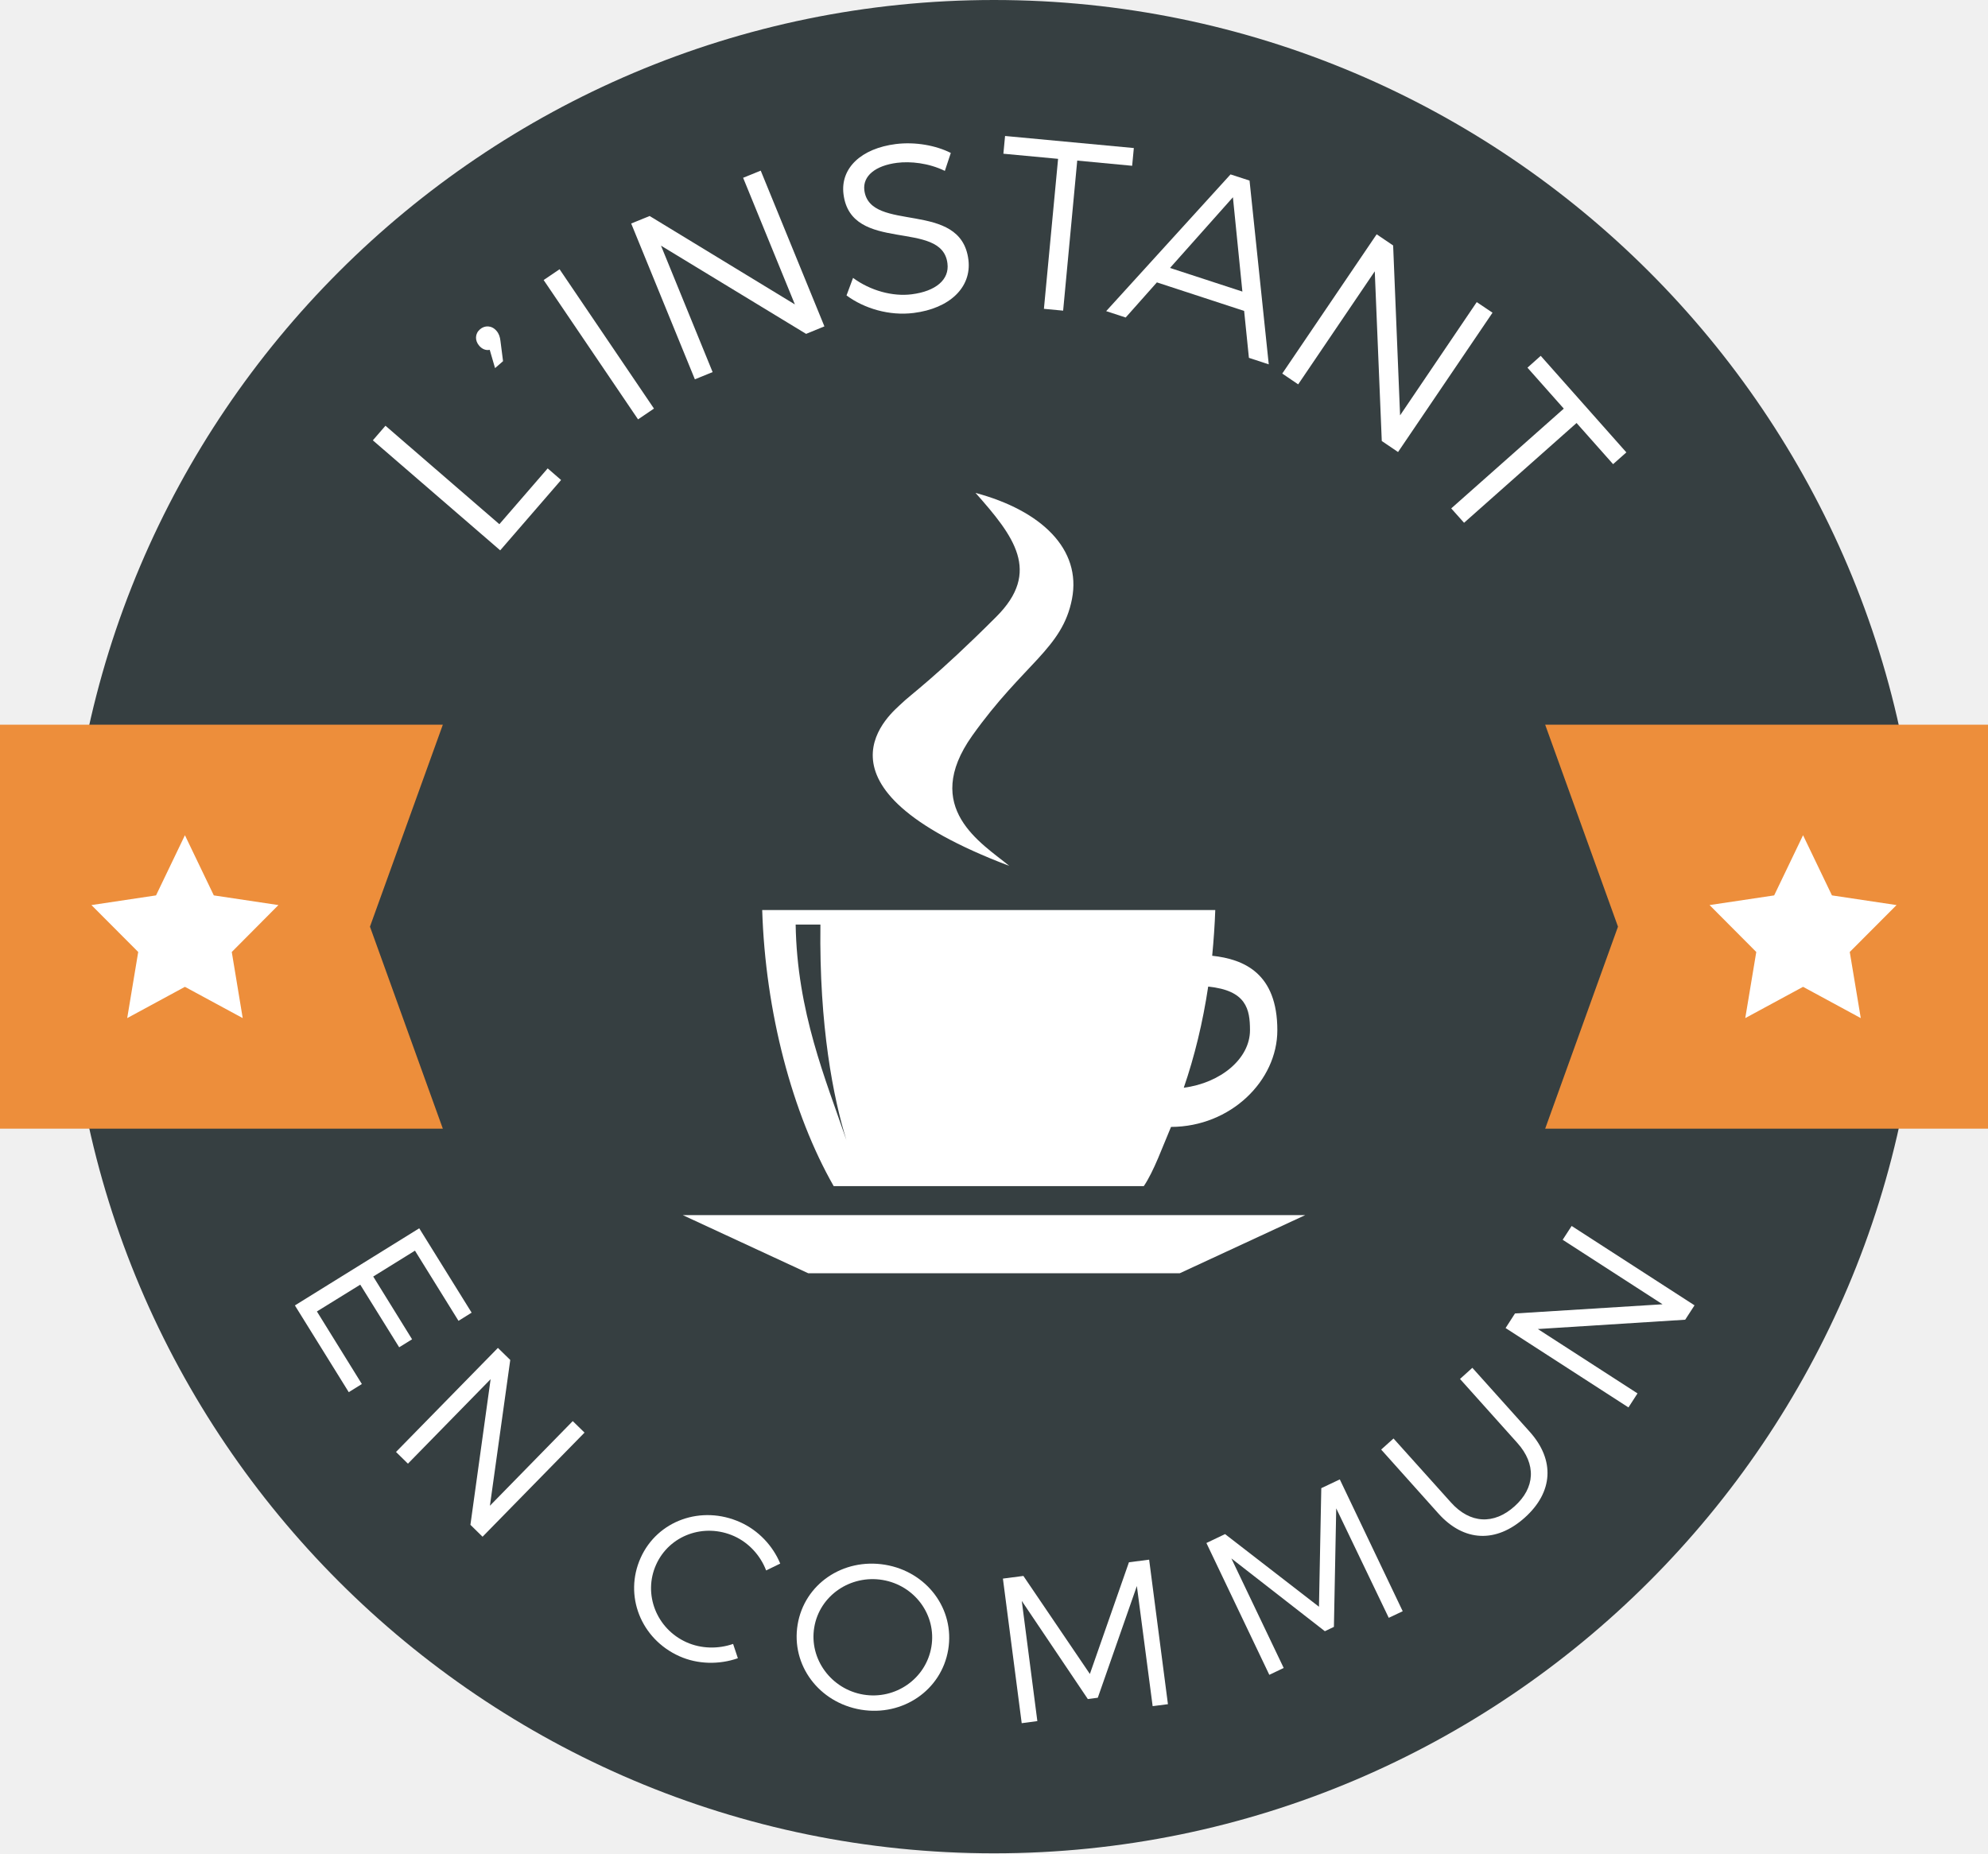
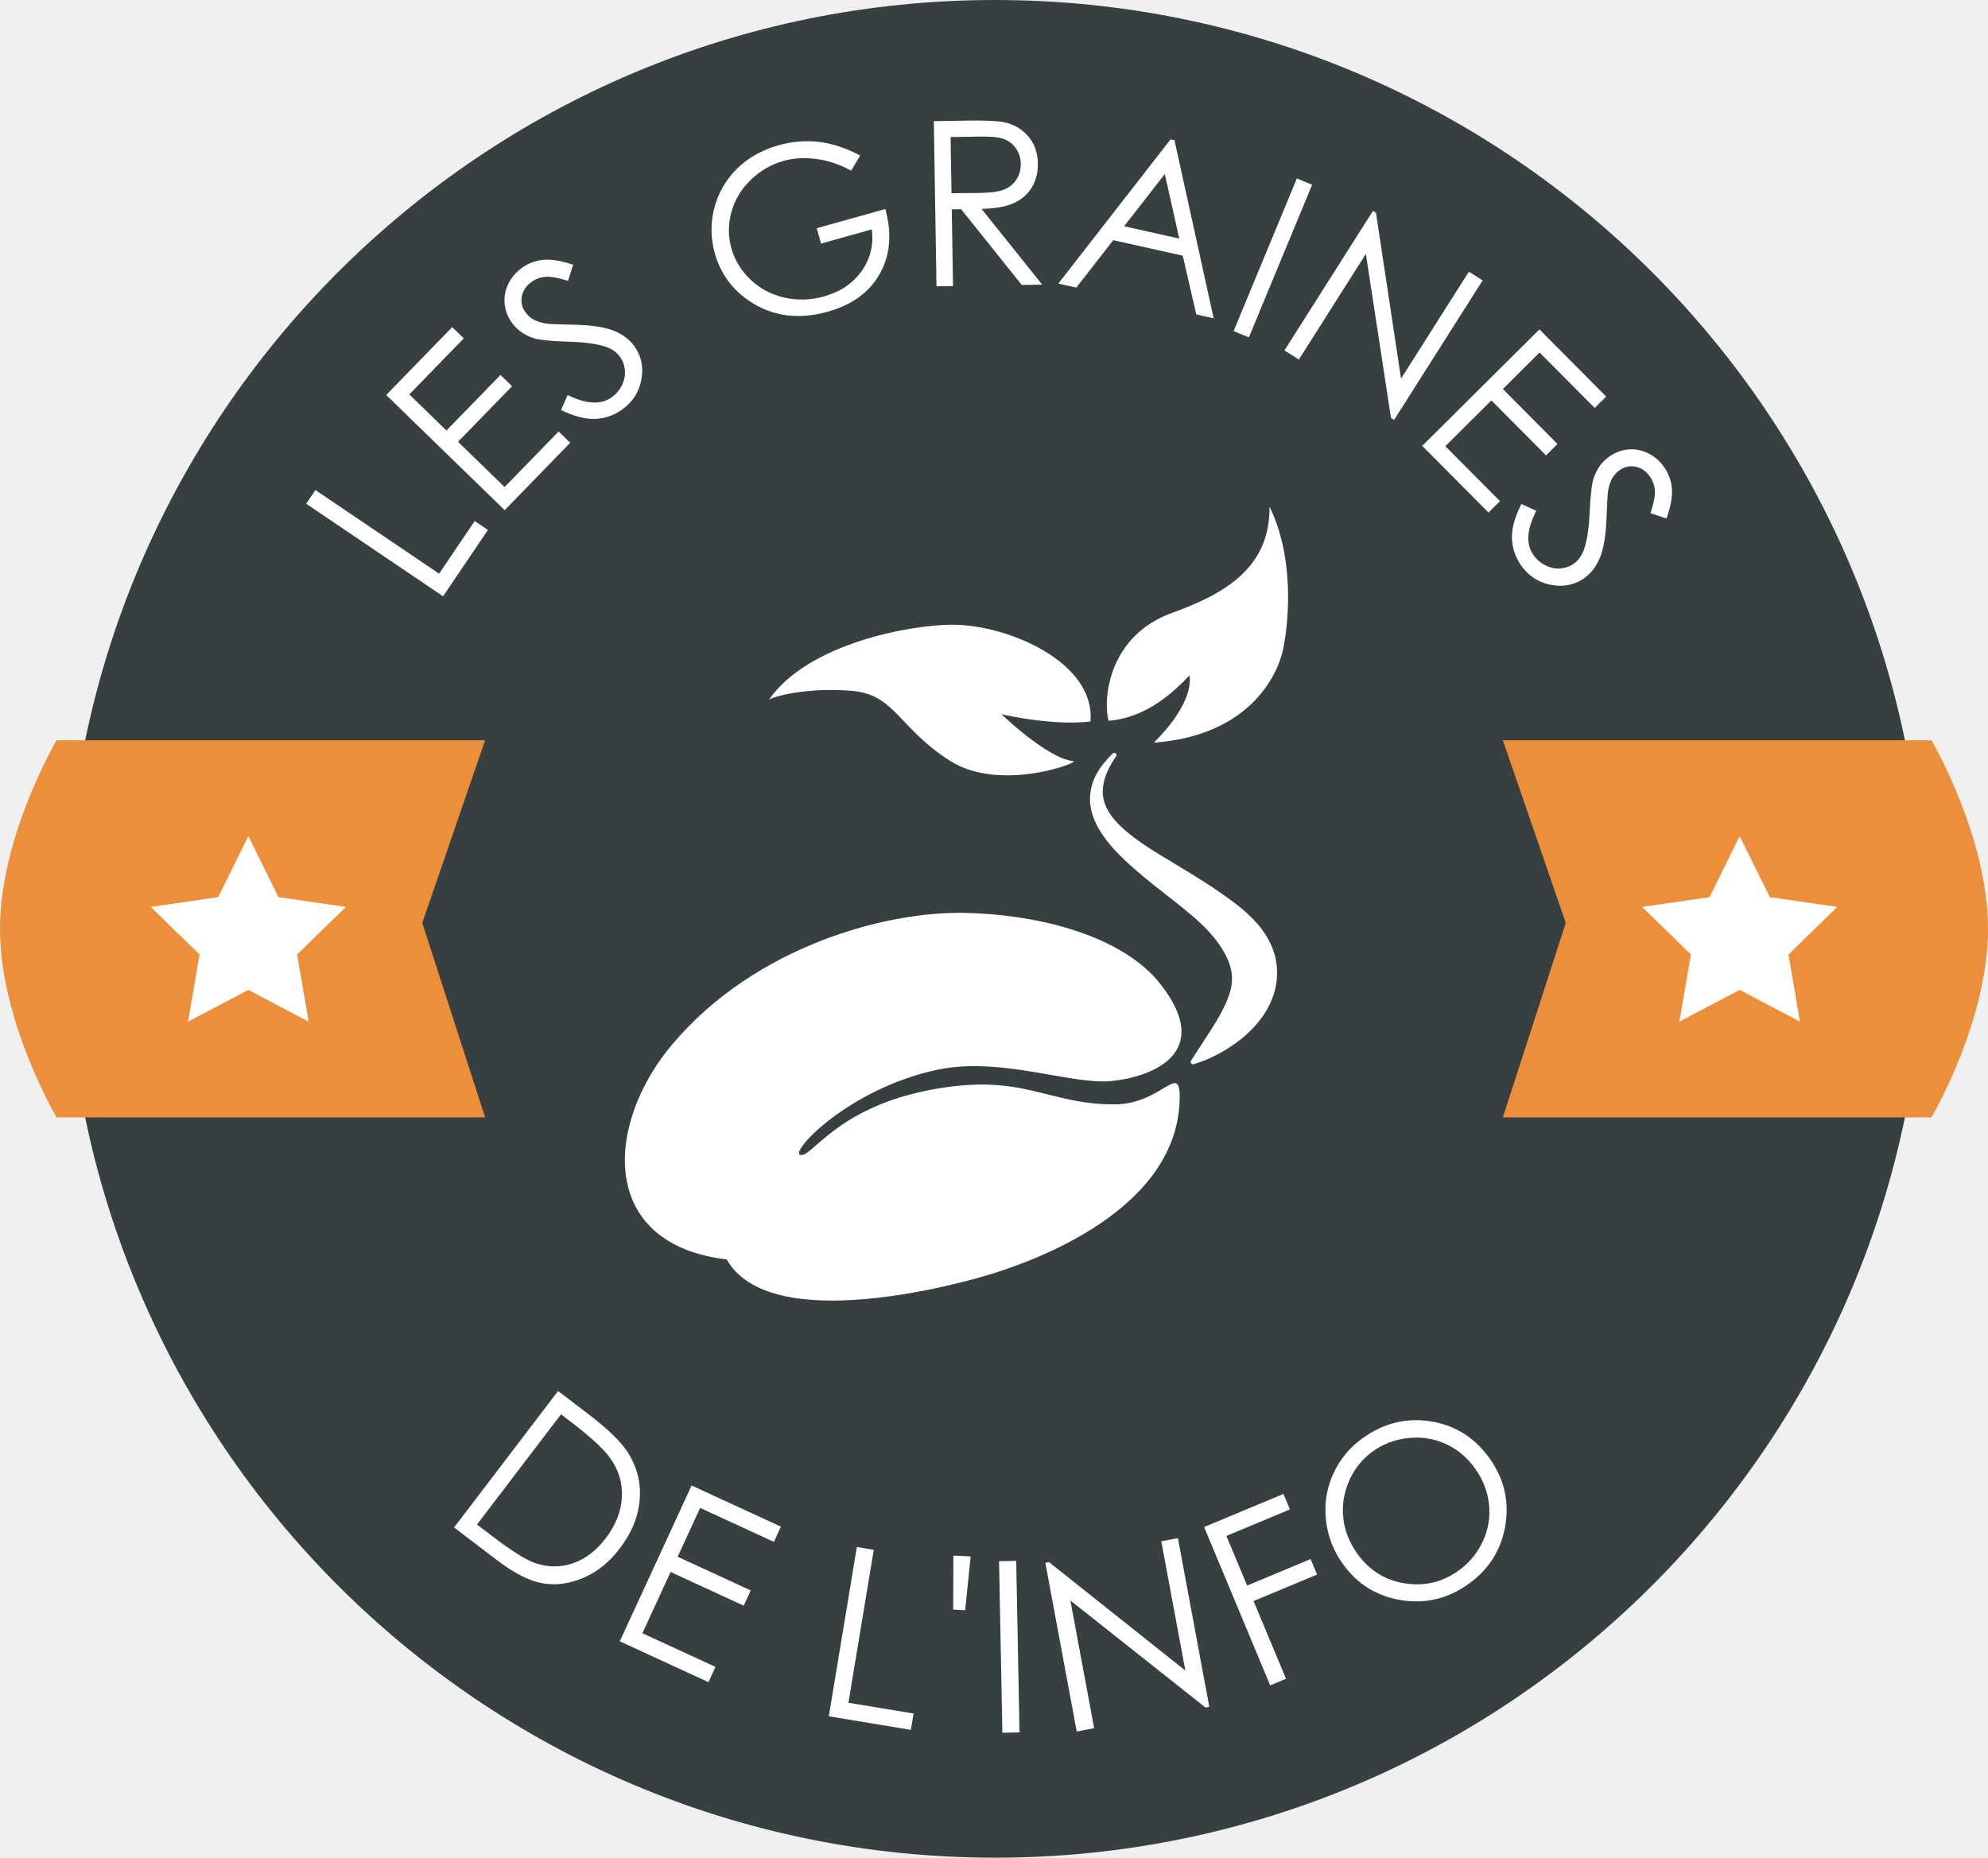
- <svg xmlns="http://www.w3.org/2000/svg" version="1.1" id="svg834" xml:space="preserve" width="37.794" height="35.241" viewBox="0 0 37.794 35.241">
-   <defs id="defs838">
-     <clipPath clipPathUnits="userSpaceOnUse" id="clipPath850">
-       <path d="M 0,28.346 H 28.346 V 0 H 0 Z" id="path848" />
-     </clipPath>
-     <clipPath clipPathUnits="userSpaceOnUse" id="clipPath958">
-       <path d="M 0,28.346 H 28.346 V 0 H 0 Z" id="path956" />
-     </clipPath>
-     <clipPath clipPathUnits="userSpaceOnUse" id="clipPath1066">
-       <path d="M 0,28.346 H 28.346 V 0 H 0 Z" id="path1064" />
-     </clipPath>
-     <clipPath clipPathUnits="userSpaceOnUse" id="clipPath1174">
-       <path d="M 0,28.346 H 28.346 V 0 H 0 Z" id="path1172" />
-     </clipPath>
-     <clipPath clipPathUnits="userSpaceOnUse" id="clipPath1282">
-       <path d="M 0,28.346 H 28.346 V 0 H 0 Z" id="path1280" />
-     </clipPath>
-     <clipPath clipPathUnits="userSpaceOnUse" id="clipPath1390">
-       <path d="M 0,28.346 H 28.346 V 0 H 0 Z" id="path1388" />
-     </clipPath>
-     <clipPath clipPathUnits="userSpaceOnUse" id="clipPath1498">
-       <path d="M 0,28.346 H 28.346 V 0 H 0 Z" id="path1496" />
-     </clipPath>
-     <clipPath clipPathUnits="userSpaceOnUse" id="clipPath1606">
-       <path d="M 0,28.346 H 28.346 V 0 H 0 Z" id="path1604" />
+ <svg xmlns="http://www.w3.org/2000/svg" version="1.1" id="svg2" xml:space="preserve" width="421.617" height="394.061" viewBox="0 0 421.617 394.061">
+   <defs id="defs6">
+     <clipPath clipPathUnits="userSpaceOnUse" id="clipPath18">
+       <path d="M 0,368.504 H 368.504 V 0 H 0 Z" id="path16" />
    </clipPath>
  </defs>
-   <g id="g842" transform="matrix(1.333333,0,0,-1.333333,-28.11652,48.22089)">
-     <g id="g1492" transform="translate(21.08689,8.776767)">
-       <g id="g1494" clip-path="url(#clipPath1498)">
-         <g id="g1500" transform="translate(14.1729,27.3889)">
-           <path d="m 0,0 c -7.287,0 -13.215,-5.928 -13.215,-13.216 0,-7.286 5.928,-13.215 13.215,-13.215 7.287,0 13.216,5.929 13.216,13.215 C 13.216,-5.928 7.287,0 0,0" style="fill:#363f41;fill-opacity:1;fill-rule:nonzero;stroke:none" id="path1502" />
+   <g id="g10" transform="matrix(1.333333,0,0,-1.333333,-34.86107,442.7)">
+     <g id="g12">
+       <g id="g14" clip-path="url(#clipPath18)">
+         <g id="g20" transform="translate(332.1922,184.252)">
+           <path d="m 0,0 c 0,-81.613 -66.16,-147.773 -147.773,-147.773 -81.613,0 -147.773,66.16 -147.773,147.773 0,81.613 66.16,147.773 147.773,147.773 C -66.16,147.773 0,81.613 0,0" style="fill:#364041;fill-opacity:1;fill-rule:nonzero;stroke:none" id="path22" />
        </g>
-         <g id="g1504" transform="translate(22.0322,17.0535)">
-           <path d="M 0,0 H 6.314 V -2.223 -5.761 H 0 l 1.038,2.881 z" style="fill:#ed8e3b;fill-opacity:1;fill-rule:nonzero;stroke:none" id="path1506" />
+         <g id="g24" transform="translate(74.847,251.8829)">
+           <path d="m 0,0 1.471,2.176 19.673,-13.301 5.665,8.378 2.102,-1.421 -7.136,-10.555 z" style="fill:#ffffff;fill-opacity:1;fill-rule:nonzero;stroke:none" id="path26" />
        </g>
-         <g id="g1508" transform="translate(6.3145,17.0535)">
-           <path d="M 0,0 H -6.314 V -2.223 -5.761 H 0 l -1.039,2.881 z" style="fill:#ed8e3b;fill-opacity:1;fill-rule:nonzero;stroke:none" id="path1510" />
+         <g id="g28" transform="translate(87.574,269.1841)">
+           <path d="M 0,0 10.5,10.801 12.345,9.008 3.676,0.09 l 5.907,-5.742 8.594,8.841 1.845,-1.793 -8.594,-8.841 7.405,-7.2 8.595,8.841 1.845,-1.793 -10.425,-10.725 z" style="fill:#ffffff;fill-opacity:1;fill-rule:nonzero;stroke:none" id="path30" />
        </g>
-         <g id="g1512" transform="translate(25.709,15.4773)">
-           <path d="M 0,0 -0.412,-0.858 -1.333,-0.996 -0.667,-1.665 -0.824,-2.608 0,-2.162 0.823,-2.608 0.666,-1.665 1.333,-0.996 0.412,-0.858 Z" style="fill:#ffffff;fill-opacity:1;fill-rule:nonzero;stroke:none" id="path1514" />
+         <g id="g32" transform="translate(115.388,266.7906)">
+           <path d="M 0,0 1.046,2.385 C 4.004,0.934 6.323,0.805 8.004,1.998 8.723,2.507 9.279,3.154 9.673,3.938 10.066,4.721 10.229,5.511 10.159,6.309 10.09,7.107 9.831,7.822 9.383,8.453 8.873,9.172 8.13,9.704 7.155,10.049 c -1.346,0.477 -3.384,0.755 -6.113,0.834 -2.746,0.082 -4.551,0.27 -5.416,0.562 -1.474,0.473 -2.628,1.297 -3.462,2.472 -0.662,0.934 -1.042,1.942 -1.14,3.027 -0.097,1.084 0.103,2.135 0.601,3.153 0.497,1.018 1.222,1.864 2.174,2.54 1.011,0.717 2.133,1.137 3.368,1.26 1.234,0.124 2.817,-0.137 4.75,-0.781 L 1.108,20.549 c -1.564,0.496 -2.751,0.713 -3.561,0.65 -0.809,-0.063 -1.549,-0.333 -2.22,-0.808 -0.865,-0.614 -1.386,-1.378 -1.562,-2.292 -0.177,-0.914 0.007,-1.755 0.552,-2.522 0.33,-0.467 0.748,-0.849 1.253,-1.149 0.504,-0.299 1.197,-0.524 2.077,-0.673 0.475,-0.072 1.904,-0.132 4.289,-0.178 2.827,-0.054 4.965,-0.37 6.414,-0.949 1.447,-0.58 2.554,-1.409 3.319,-2.487 C 12.772,8.586 13.14,6.817 12.773,4.833 12.406,2.849 11.377,1.258 9.687,0.058 8.384,-0.866 6.957,-1.355 5.406,-1.412 3.854,-1.469 2.052,-0.998 0,0" style="fill:#ffffff;fill-opacity:1;fill-rule:nonzero;stroke:none" id="path34" />
        </g>
-         <g id="g1516" transform="translate(2.6372,15.4773)">
-           <path d="M 0,0 0.412,-0.858 1.333,-0.996 0.668,-1.665 0.824,-2.608 0,-2.162 l -0.823,-0.446 0.157,0.943 -0.667,0.669 0.921,0.138 z" style="fill:#ffffff;fill-opacity:1;fill-rule:nonzero;stroke:none" id="path1518" />
+         <g id="g36" transform="translate(162.9676,307.2818)">
+           <path d="m 0,0 -1.441,-2.408 c -1.8,0.992 -3.641,1.612 -5.522,1.858 -1.881,0.246 -3.619,0.145 -5.213,-0.302 -1.985,-0.556 -3.738,-1.573 -5.26,-3.051 -1.522,-1.478 -2.543,-3.19 -3.061,-5.135 -0.519,-1.945 -0.518,-3.847 0.003,-5.706 0.534,-1.904 1.551,-3.57 3.053,-4.999 1.501,-1.429 3.29,-2.381 5.365,-2.857 2.076,-0.476 4.186,-0.414 6.331,0.187 2.604,0.73 4.601,2.081 5.991,4.054 1.389,1.973 1.922,4.176 1.599,6.609 l -8.07,-2.261 -0.684,2.444 L 4,-8.511 c 1.072,-3.918 0.781,-7.349 -0.874,-10.293 -1.655,-2.945 -4.41,-4.957 -8.264,-6.037 -4.68,-1.311 -8.832,-0.756 -12.456,1.669 -2.787,1.866 -4.632,4.411 -5.535,7.634 -0.672,2.397 -0.695,4.797 -0.07,7.2 0.626,2.402 1.825,4.479 3.598,6.232 1.773,1.752 3.985,3 6.635,3.743 2.144,0.601 4.272,0.78 6.382,0.535 C -4.475,1.929 -2.28,1.204 0,0" style="fill:#ffffff;fill-opacity:1;fill-rule:nonzero;stroke:none" id="path38" />
        </g>
-         <g id="g1520" transform="translate(14.3911,15.0403)">
-           <path d="M 0,0 C -0.39,0.321 -1.261,0.825 -0.528,1.857 0.207,2.889 0.756,3.095 0.894,3.806 1.032,4.517 0.458,5.067 -0.481,5.319 0.068,4.7 0.458,4.196 -0.184,3.554 -1.044,2.693 -1.421,2.431 -1.536,2.316 -1.651,2.201 -3.026,1.146 0,0" style="fill:#ffffff;fill-opacity:1;fill-rule:nonzero;stroke:none" id="path1522" />
+         <g id="g40" transform="translate(177.3474,310.2222)">
+           <path d="m 0,0 0.145,-8.933 4.528,0.037 c 1.754,0.029 3.048,0.216 3.884,0.564 0.836,0.347 1.483,0.891 1.943,1.631 0.459,0.74 0.681,1.562 0.667,2.468 -0.015,0.881 -0.266,1.678 -0.755,2.392 -0.489,0.713 -1.124,1.217 -1.904,1.515 -0.781,0.297 -2.072,0.43 -3.873,0.401 z m -2.668,2.53 5.234,0.085 c 2.919,0.048 4.898,-0.04 5.938,-0.261 1.566,-0.333 2.847,-1.078 3.843,-2.237 0.996,-1.159 1.507,-2.597 1.535,-4.315 0.024,-1.431 -0.293,-2.695 -0.948,-3.791 -0.655,-1.096 -1.603,-1.931 -2.845,-2.506 -1.242,-0.575 -2.964,-0.887 -5.168,-0.934 l 9.65,-12.05 -3.25,-0.052 -9.65,12.049 -1.484,-0.024 0.197,-12.203 -2.626,-0.042 z" style="fill:#ffffff;fill-opacity:1;fill-rule:nonzero;stroke:none" id="path42" />
        </g>
-         <g id="g1524" transform="translate(11.6982,14.2034)">
-           <path d="M 0,0 C -0.019,-1.451 0.185,-2.477 0.371,-3.075 0.074,-2.206 -0.333,-1.244 -0.353,0 Z m 5.529,-0.885 c 0.546,-0.054 0.596,-0.324 0.596,-0.622 0,-0.405 -0.417,-0.752 -0.944,-0.82 0.153,0.445 0.271,0.929 0.348,1.442 M 4.611,-3.73 c 0.142,0.207 0.272,0.573 0.388,0.844 0.85,0.002 1.516,0.658 1.516,1.379 0,0.812 -0.475,1.013 -0.929,1.062 C 5.607,-0.228 5.623,0 5.63,0.207 h -6.46 c 0.045,-1.451 0.428,-2.901 1.019,-3.937 z" style="fill:#ffffff;fill-opacity:1;fill-rule:nonzero;stroke:none" id="path1526" />
+         <g id="g44" transform="translate(211.4207,304.3331)">
+           <path d="m 0,0 -6.471,-8.303 8.771,-1.96 z m 1.541,5.378 6.231,-28.326 -2.768,0.619 -2.15,9.342 -11.05,2.469 -5.882,-7.547 -2.86,0.639 17.852,22.944 z" style="fill:#ffffff;fill-opacity:1;fill-rule:nonzero;stroke:none" id="path46" />
        </g>
-         <g id="g1528" transform="translate(9.7363,10.0593)">
-           <path d="M 0,0 1.789,-0.829 H 7.085 L 8.874,0 Z" style="fill:#ffffff;fill-opacity:1;fill-rule:nonzero;stroke:none" id="path1530" />
+         <g id="g48" transform="translate(232.4275,303.6363)">
+           <path d="m 0,0 2.427,-1.006 -10.063,-24.283 -2.427,1.006 z" style="fill:#ffffff;fill-opacity:1;fill-rule:nonzero;stroke:none" id="path50" />
        </g>
-         <g id="g1532" transform="translate(5.4966,21.3172)">
-           <path d="M 0,0 1.624,-1.404 2.313,-0.608 2.504,-0.774 1.636,-1.777 -0.18,-0.208 Z" style="fill:#ffffff;fill-opacity:1;fill-rule:nonzero;stroke:none" id="path1534" />
+         <g id="g52" transform="translate(230.451,276.2794)">
+           <path d="m 0,0 14.079,22.197 0.483,-0.306 3.981,-26.385 10.792,17.015 2.187,-1.388 -14.078,-22.196 -0.498,0.315 -3.992,26.102 -10.66,-16.809 z" style="fill:#ffffff;fill-opacity:1;fill-rule:nonzero;stroke:none" id="path54" />
        </g>
-         <g id="g1536" transform="translate(7.0801,22.6702)">
-           <path d="m 0,0 c 0.036,-0.042 0.05,-0.089 0.056,-0.143 l 0.037,-0.289 -0.114,-0.099 -0.076,0.261 c -0.057,-0.013 -0.111,0.013 -0.149,0.057 -0.066,0.075 -0.061,0.174 0.01,0.235 C -0.169,0.081 -0.069,0.081 0,0" style="fill:#ffffff;fill-opacity:1;fill-rule:nonzero;stroke:none" id="path1538" />
+         <g id="g56" transform="translate(271.0066,279.6187)">
+           <path d="m 0,0 10.62,-10.683 -1.825,-1.815 -8.768,8.821 -5.842,-5.807 8.692,-8.745 -1.824,-1.814 -8.693,8.745 -7.325,-7.282 8.693,-8.744 -1.826,-1.814 -10.544,10.607 z" style="fill:#ffffff;fill-opacity:1;fill-rule:nonzero;stroke:none" id="path58" />
        </g>
-         <g id="g1540" transform="translate(7.979,23.5491)">
-           <path d="M 0,0 1.346,-1.987 1.119,-2.141 -0.227,-0.154 Z" style="fill:#ffffff;fill-opacity:1;fill-rule:nonzero;stroke:none" id="path1542" />
+         <g id="g60" transform="translate(268.1404,251.8457)">
+           <path d="m 0,0 2.367,-1.087 c -1.502,-2.932 -1.671,-5.248 -0.508,-6.95 0.498,-0.728 1.135,-1.295 1.912,-1.702 0.776,-0.407 1.563,-0.583 2.363,-0.528 0.798,0.057 1.517,0.303 2.157,0.74 0.728,0.497 1.272,1.231 1.634,2.2 0.5,1.337 0.813,3.37 0.939,6.097 0.129,2.744 0.348,4.546 0.656,5.405 0.498,1.467 1.341,2.607 2.531,3.42 0.944,0.646 1.959,1.008 3.046,1.087 1.086,0.079 2.132,-0.14 3.142,-0.654 1.009,-0.515 1.843,-1.255 2.502,-2.218 0.699,-1.023 1.1,-2.153 1.202,-3.389 0.102,-1.236 -0.186,-2.815 -0.864,-4.736 l -2.552,0.852 c 0.523,1.556 0.76,2.739 0.711,3.55 C 21.189,2.897 20.933,3.642 20.469,4.32 19.87,5.196 19.115,5.73 18.204,5.922 17.294,6.115 16.449,5.945 15.673,5.414 15.201,5.091 14.811,4.68 14.503,4.181 14.194,3.682 13.958,2.993 13.794,2.116 13.713,1.642 13.629,0.214 13.542,-2.169 c -0.103,-2.827 -0.456,-4.959 -1.06,-6.397 -0.604,-1.438 -1.452,-2.53 -2.544,-3.276 -1.573,-1.076 -3.348,-1.413 -5.326,-1.012 -1.977,0.401 -3.55,1.457 -4.72,3.168 -0.902,1.318 -1.367,2.753 -1.397,4.306 C -1.535,-3.828 -1.033,-2.034 0,0" style="fill:#ffffff;fill-opacity:1;fill-rule:nonzero;stroke:none" id="path62" />
        </g>
-         <g id="g1544" transform="translate(9.2632,24.3084)">
-           <path d="M 0,0 2.071,-1.261 1.333,0.545 1.584,0.647 2.492,-1.574 2.231,-1.681 0.162,-0.423 0.898,-2.226 0.645,-2.329 -0.263,-0.107 Z" style="fill:#ffffff;fill-opacity:1;fill-rule:nonzero;stroke:none" id="path1546" />
+         <g id="g64" transform="translate(102.0179,89.4834)">
+           <path d="m 0,0 2.509,-1.912 c 3.001,-2.286 5.224,-3.686 6.67,-4.196 2.038,-0.714 4.05,-0.737 6.037,-0.068 1.988,0.669 3.742,2.002 5.262,3.997 1.596,2.094 2.452,4.27 2.57,6.527 0.118,2.256 -0.52,4.349 -1.91,6.279 -1.043,1.447 -3.124,3.359 -6.243,5.736 l -1.535,1.17 z m -3.644,-0.466 16.542,21.709 4.501,-3.43 c 3.247,-2.473 5.405,-4.53 6.474,-6.168 C 25.416,9.303 26.087,6.77 25.886,4.046 25.685,1.322 24.624,-1.299 22.705,-3.817 21.048,-5.992 19.12,-7.548 16.921,-8.484 14.722,-9.422 12.572,-9.712 10.472,-9.355 8.372,-9 5.969,-7.791 3.263,-5.729 Z" style="fill:#ffffff;fill-opacity:1;fill-rule:nonzero;stroke:none" id="path66" />
        </g>
-         <g id="g1548" transform="translate(12.7905,25.0667)">
-           <path d="m 0,0 c -0.306,-0.039 -0.491,-0.186 -0.466,-0.391 0.078,-0.619 1.378,-0.127 1.484,-0.992 0.048,-0.394 -0.269,-0.694 -0.78,-0.758 -0.347,-0.044 -0.706,0.063 -0.958,0.25 l 0.093,0.25 c 0.248,-0.183 0.566,-0.268 0.835,-0.234 0.344,0.043 0.541,0.209 0.511,0.441 -0.076,0.637 -1.374,0.132 -1.482,0.986 -0.047,0.374 0.254,0.654 0.747,0.716 C 0.26,0.302 0.553,0.249 0.767,0.141 L 0.682,-0.115 C 0.45,-0.002 0.191,0.024 0,0" style="fill:#ffffff;fill-opacity:1;fill-rule:nonzero;stroke:none" id="path1550" />
+         <g id="g68" transform="translate(136.1536,95.6934)">
+           <path d="m 0,0 14.206,-6.547 -1.119,-2.427 -11.728,5.406 -3.581,-7.769 11.628,-5.358 -1.118,-2.427 -11.628,5.359 -4.489,-9.74 11.627,-5.359 -1.118,-2.426 -14.104,6.5 z" style="fill:#ffffff;fill-opacity:1;fill-rule:nonzero;stroke:none" id="path70" />
        </g>
-         <g id="g1552" transform="translate(16.167,25.2776)">
-           <path d="m 0,0 -0.024,-0.253 -0.783,0.074 -0.201,-2.14 -0.274,0.026 0.202,2.139 -0.78,0.073 0.024,0.253 z" style="fill:#ffffff;fill-opacity:1;fill-rule:nonzero;stroke:none" id="path1554" />
+         <g id="g72" transform="translate(162.4378,85.9034)">
+           <path d="M 0,0 2.691,-0.446 -1.34,-24.773 9.021,-26.49 8.59,-29.09 -4.461,-26.927 Z" style="fill:#ffffff;fill-opacity:1;fill-rule:nonzero;stroke:none" id="path74" />
        </g>
-         <g id="g1556" transform="translate(17.7148,23.2307)">
-           <path d="M 0,0 -0.135,1.345 -1.032,0.337 Z m 0.025,-0.276 -1.244,0.407 -0.445,-0.501 -0.278,0.091 1.773,1.95 0.271,-0.088 0.274,-2.621 -0.283,0.093 z" style="fill:#ffffff;fill-opacity:1;fill-rule:nonzero;stroke:none" id="path1558" />
+         <g id="g76" transform="translate(179.6658,75.8457)">
+           <path d="m 0,0 -1.909,0.099 0.036,8.6 2.743,-0.141 z" style="fill:#ffffff;fill-opacity:1;fill-rule:nonzero;stroke:none" id="path78" />
        </g>
-         <g id="g1560" transform="translate(19.8643,23.8884)">
-           <path d="m 0,0 0.099,-2.423 1.093,1.615 0.225,-0.151 -1.347,-1.987 -0.232,0.157 -0.1,2.42 -1.092,-1.612 -0.227,0.154 1.346,1.986 z" style="fill:#ffffff;fill-opacity:1;fill-rule:nonzero;stroke:none" id="path1562" />
+         <g id="g80" transform="translate(185.0564,83.6456)">
+           <path d="M 0,0 2.727,0.053 3.256,-27.236 0.529,-27.289 Z" style="fill:#ffffff;fill-opacity:1;fill-rule:nonzero;stroke:none" id="path82" />
        </g>
-         <g id="g1564" transform="translate(23.1895,20.9373)">
-           <path d="m 0,0 -0.189,-0.168 -0.521,0.587 -1.604,-1.423 -0.183,0.205 1.605,1.423 -0.518,0.584 0.189,0.169 z" style="fill:#ffffff;fill-opacity:1;fill-rule:nonzero;stroke:none" id="path1566" />
+         <g id="g84" transform="translate(197.409,56.5586)">
+           <path d="m 0,0 -4.989,26.834 0.584,0.108 21.682,-17.249 -3.824,20.57 2.646,0.492 L 21.088,3.921 20.485,3.809 -1.005,20.835 2.772,0.516 Z" style="fill:#ffffff;fill-opacity:1;fill-rule:nonzero;stroke:none" id="path86" />
        </g>
-         <g id="g1568" transform="translate(6.7251,8.6687)">
-           <path d="m 0,0 -0.187,-0.117 -0.621,1.001 -0.595,-0.369 0.554,-0.895 -0.184,-0.114 -0.555,0.893 -0.618,-0.382 0.641,-1.035 -0.187,-0.116 -0.768,1.237 1.773,1.1 z" style="fill:#ffffff;fill-opacity:1;fill-rule:nonzero;stroke:none" id="path1570" />
+         <g id="g88" transform="translate(217.6736,89.086)">
+           <path d="M 0,0 12.621,5.265 13.649,2.799 3.546,-1.416 6.839,-9.311 16.942,-5.096 17.971,-7.562 7.867,-11.776 13.024,-24.141 10.508,-25.19 Z" style="fill:#ffffff;fill-opacity:1;fill-rule:nonzero;stroke:none" id="path90" />
        </g>
-         <g id="g1572" transform="translate(7.2759,7.9939)">
-           <path d="m 0,0 -0.29,-2.079 1.181,1.207 0.168,-0.164 -1.454,-1.485 -0.173,0.17 0.288,2.077 -1.179,-1.205 -0.17,0.167 1.453,1.484 z" style="fill:#ffffff;fill-opacity:1;fill-rule:nonzero;stroke:none" id="path1574" />
+         <g id="g92" transform="translate(244.4705,101.0918)">
+           <path d="m 0,0 c -1.636,-1.186 -2.877,-2.735 -3.724,-4.648 -0.847,-1.914 -1.159,-3.891 -0.935,-5.93 0.223,-2.04 0.977,-3.946 2.263,-5.721 1.904,-2.626 4.421,-4.184 7.554,-4.674 3.132,-0.49 5.982,0.197 8.55,2.058 1.716,1.243 3.002,2.81 3.858,4.699 0.857,1.89 1.171,3.853 0.943,5.889 -0.229,2.036 -0.983,3.936 -2.261,5.701 -1.271,1.754 -2.83,3.044 -4.676,3.869 C 9.727,2.069 7.753,2.37 5.651,2.146 3.549,1.922 1.665,1.207 0,0 m -1.655,2.077 c 3.347,2.426 6.958,3.34 10.832,2.74 3.873,-0.598 6.994,-2.531 9.36,-5.796 2.345,-3.235 3.208,-6.794 2.592,-10.679 -0.617,-3.884 -2.544,-6.999 -5.781,-9.346 -3.278,-2.375 -6.857,-3.258 -10.738,-2.648 -3.881,0.608 -6.975,2.506 -9.284,5.691 -1.539,2.123 -2.451,4.463 -2.738,7.021 -0.286,2.557 0.085,4.992 1.115,7.304 1.029,2.313 2.577,4.217 4.642,5.713" style="fill:#ffffff;fill-opacity:1;fill-rule:nonzero;stroke:none" id="path94" />
        </g>
-         <g id="g1576" transform="translate(10.4683,5.4812)">
-           <path d="m 0,0 c -0.429,0.192 -0.924,0.014 -1.113,-0.407 -0.188,-0.418 0.004,-0.913 0.433,-1.106 0.209,-0.094 0.452,-0.098 0.665,-0.024 l 0.068,-0.204 c -0.266,-0.093 -0.572,-0.089 -0.835,0.029 -0.549,0.247 -0.793,0.866 -0.551,1.403 0.239,0.533 0.868,0.756 1.419,0.508 0.261,-0.117 0.466,-0.337 0.571,-0.59 L 0.456,-0.489 C 0.375,-0.276 0.209,-0.094 0,0" style="fill:#ffffff;fill-opacity:1;fill-rule:nonzero;stroke:none" id="path1578" />
+         <g id="g96" transform="translate(141.7405,131.6563)">
+           <path d="m 0,0 c 6.875,-12.131 36.707,-4.041 42.595,-2.157 5.887,1.884 29.452,9.949 29.452,28.082 0,5.416 -2.971,-1.258 -10.39,-1.258 -10.851,0 -14.501,5.095 -29.127,2.336 C 17.443,24.158 13.587,16.219 11.736,16.624 c -1.851,0.405 7.719,10.604 21.827,13.569 9.993,2.101 21.207,-2.423 27.565,-1.819 6.359,0.604 16.624,4.409 7.751,15.568 C 63.626,50.547 52.03,54.726 38.146,55.13 25.732,55.492 4.583,50.008 -8.761,34.103 -19.322,21.515 -20.488,2.426 0,0" style="fill:#ffffff;fill-opacity:1;fill-rule:nonzero;stroke:none" id="path98" />
        </g>
-         <g id="g1580" transform="translate(11.6104,4.1804)">
-           <path d="M 0,0 C -0.076,-0.453 0.244,-0.883 0.701,-0.959 1.158,-1.035 1.594,-0.732 1.67,-0.277 1.746,0.176 1.431,0.6 0.974,0.676 0.517,0.752 0.076,0.455 0,0 M 1.91,-0.318 C 1.814,-0.895 1.263,-1.273 0.666,-1.174 0.065,-1.073 -0.333,-0.537 -0.237,0.04 -0.141,0.617 0.409,0.992 1.01,0.893 1.607,0.793 2.006,0.26 1.91,-0.318" style="fill:#ffffff;fill-opacity:1;fill-rule:nonzero;stroke:none" id="path1582" />
+         <g id="g100" transform="translate(203.6736,211.6968)">
+           <path d="m 0,0 c -1.516,-2.141 -2.525,-4.692 -1.972,-6.91 0.537,-2.212 2.285,-4.014 4.251,-5.557 1.971,-1.566 4.208,-2.924 6.489,-4.283 2.266,-1.388 4.601,-2.761 6.922,-4.326 2.305,-1.589 4.731,-3.211 6.891,-5.682 1.042,-1.252 2.024,-2.752 2.564,-4.562 0.549,-1.797 0.607,-3.831 0.177,-5.633 -0.428,-1.812 -1.248,-3.364 -2.195,-4.668 -0.96,-1.3 -2.049,-2.379 -3.196,-3.32 -2.32,-1.844 -4.835,-3.193 -7.583,-4.038 -0.197,-0.061 -0.406,0.05 -0.466,0.247 -0.033,0.107 -0.014,0.22 0.041,0.309 1.501,2.413 3.046,4.596 4.296,6.752 1.239,2.134 2.157,4.275 2.212,5.945 0.038,0.837 -0.064,1.544 -0.274,2.315 -0.226,0.764 -0.595,1.625 -1.14,2.522 -1.059,1.83 -2.781,3.698 -4.718,5.357 -3.9,3.366 -8.469,6.373 -12.406,10.505 -0.967,1.051 -1.887,2.192 -2.642,3.487 -0.75,1.287 -1.311,2.79 -1.398,4.349 -0.07,1.563 0.326,3.09 1.02,4.356 0.7,1.271 1.616,2.337 2.596,3.292 0.139,0.135 0.362,0.132 0.497,-0.007 C 0.086,0.326 0.096,0.136 0,0" style="fill:#ffffff;fill-opacity:1;fill-rule:nonzero;stroke:none" id="path102" />
        </g>
-         <g id="g1584" transform="translate(14.5923,4.9138)">
-           <path d="M 0,0 0.948,-1.398 1.505,0.195 1.793,0.232 2.061,-1.829 1.843,-1.857 1.618,-0.144 1.061,-1.737 0.919,-1.756 l -0.942,1.4 0.222,-1.714 -0.223,-0.03 -0.268,2.062 z" style="fill:#ffffff;fill-opacity:1;fill-rule:nonzero;stroke:none" id="path1586" />
+         <g id="g104" transform="translate(148.4715,220.7315)">
+           <path d="m 0,0 c 6.214,8.906 22.364,11.904 29.218,11.904 8.792,0 22.727,-5.992 21.902,-15.386 0,0 -4.948,-0.847 -14.146,1.138 0,0 7.214,-6.956 11.362,-7.447 1.623,0 -11.362,-5.101 -19.479,0 C 20.741,-4.689 20.047,0.75 13.337,1.37 7.4,1.918 1.804,0.902 0,0" style="fill:#ffffff;fill-opacity:1;fill-rule:nonzero;stroke:none" id="path106" />
        </g>
-         <g id="g1588" transform="translate(17.4678,5.5105)">
-           <path d="M 0,0 1.339,-1.036 1.372,0.655 1.636,0.78 2.533,-1.1 2.334,-1.194 1.585,0.367 1.552,-1.323 1.423,-1.385 0.09,-0.347 0.836,-1.909 0.631,-2.007 l -0.897,1.88 z" style="fill:#ffffff;fill-opacity:1;fill-rule:nonzero;stroke:none" id="path1590" />
+         <g id="g108" transform="translate(202.4822,217.3526)">
+           <path d="M 0,0 C -0.946,3.533 0.009,13.535 10.104,17.171 18.854,20.322 25.657,24.535 25.6,34.04 29.546,26.014 28.692,16.037 27.791,11.527 26.89,7.019 22.173,-2.393 7.203,-3.475 12.614,1.936 13.132,5.574 12.865,7.212 10.604,4.903 6.327,0.516 0,0" style="fill:#ffffff;fill-opacity:1;fill-rule:nonzero;stroke:none" id="path110" />
        </g>
-         <g id="g1592" transform="translate(21.5957,5.907)">
-           <path d="M 0,0 C 0.294,0.264 0.312,0.6 0.039,0.904 L -0.778,1.816 -0.602,1.975 0.216,1.063 C 0.579,0.658 0.55,0.201 0.145,-0.162 c -0.408,-0.365 -0.867,-0.346 -1.23,0.058 l -0.817,0.913 0.176,0.158 0.818,-0.911 C -0.635,-0.25 -0.294,-0.265 0,0" style="fill:#ffffff;fill-opacity:1;fill-rule:nonzero;stroke:none" id="path1594" />
+         <g id="g112" transform="translate(35.1458,214.252)" style="fill:#ed8e3b;fill-opacity:1">
+           <path d="m 0,0 h 68.167 l -10,-29.061 10,-30.939 H 0 c 0,0 -9,15.239 -9,30 0,14.761 9,30 9,30" style="fill:#ed8e3b;fill-opacity:1;fill-rule:nonzero;stroke:none" id="path114" />
        </g>
-         <g id="g1596" transform="translate(21.6016,8.657)">
-           <path d="M 0,0 2.104,0.131 0.68,1.051 0.808,1.248 2.56,0.116 2.427,-0.089 0.326,-0.222 1.747,-1.14 1.618,-1.34 -0.134,-0.208 Z" style="fill:#ffffff;fill-opacity:1;fill-rule:nonzero;stroke:none" id="path1598" />
+         <g id="g116" transform="translate(65.6458,199.0132)">
+           <path d="M 0,0 4.796,-9.718 15.521,-11.276 7.76,-18.841 9.592,-29.522 0,-24.479 l -9.593,-5.043 1.832,10.681 -7.76,7.565 10.725,1.558 z" style="fill:#ffffff;fill-opacity:1;fill-rule:nonzero;stroke:none" id="path118" />
+         </g>
+         <g id="g120" transform="translate(333.3582,214.252)">
+           <path d="m 0,0 h -68.166 l 10,-29.061 -10,-30.939 H 0 c 0,0 9,15.239 9,30 C 9,-15.239 0,0 0,0" style="fill:#ed8e3b;fill-opacity:1;fill-rule:nonzero;stroke:none" id="path122" />
+         </g>
+         <g id="g124" transform="translate(302.8582,199.0132)">
+           <path d="m 0,0 -4.796,-9.718 -10.725,-1.558 7.76,-7.565 -1.832,-10.681 9.593,5.043 9.593,-5.043 -1.832,10.681 7.76,7.565 -10.724,1.558 z" style="fill:#ffffff;fill-opacity:1;fill-rule:nonzero;stroke:none" id="path126" />
        </g>
      </g>
    </g>
  </g>
</svg>
